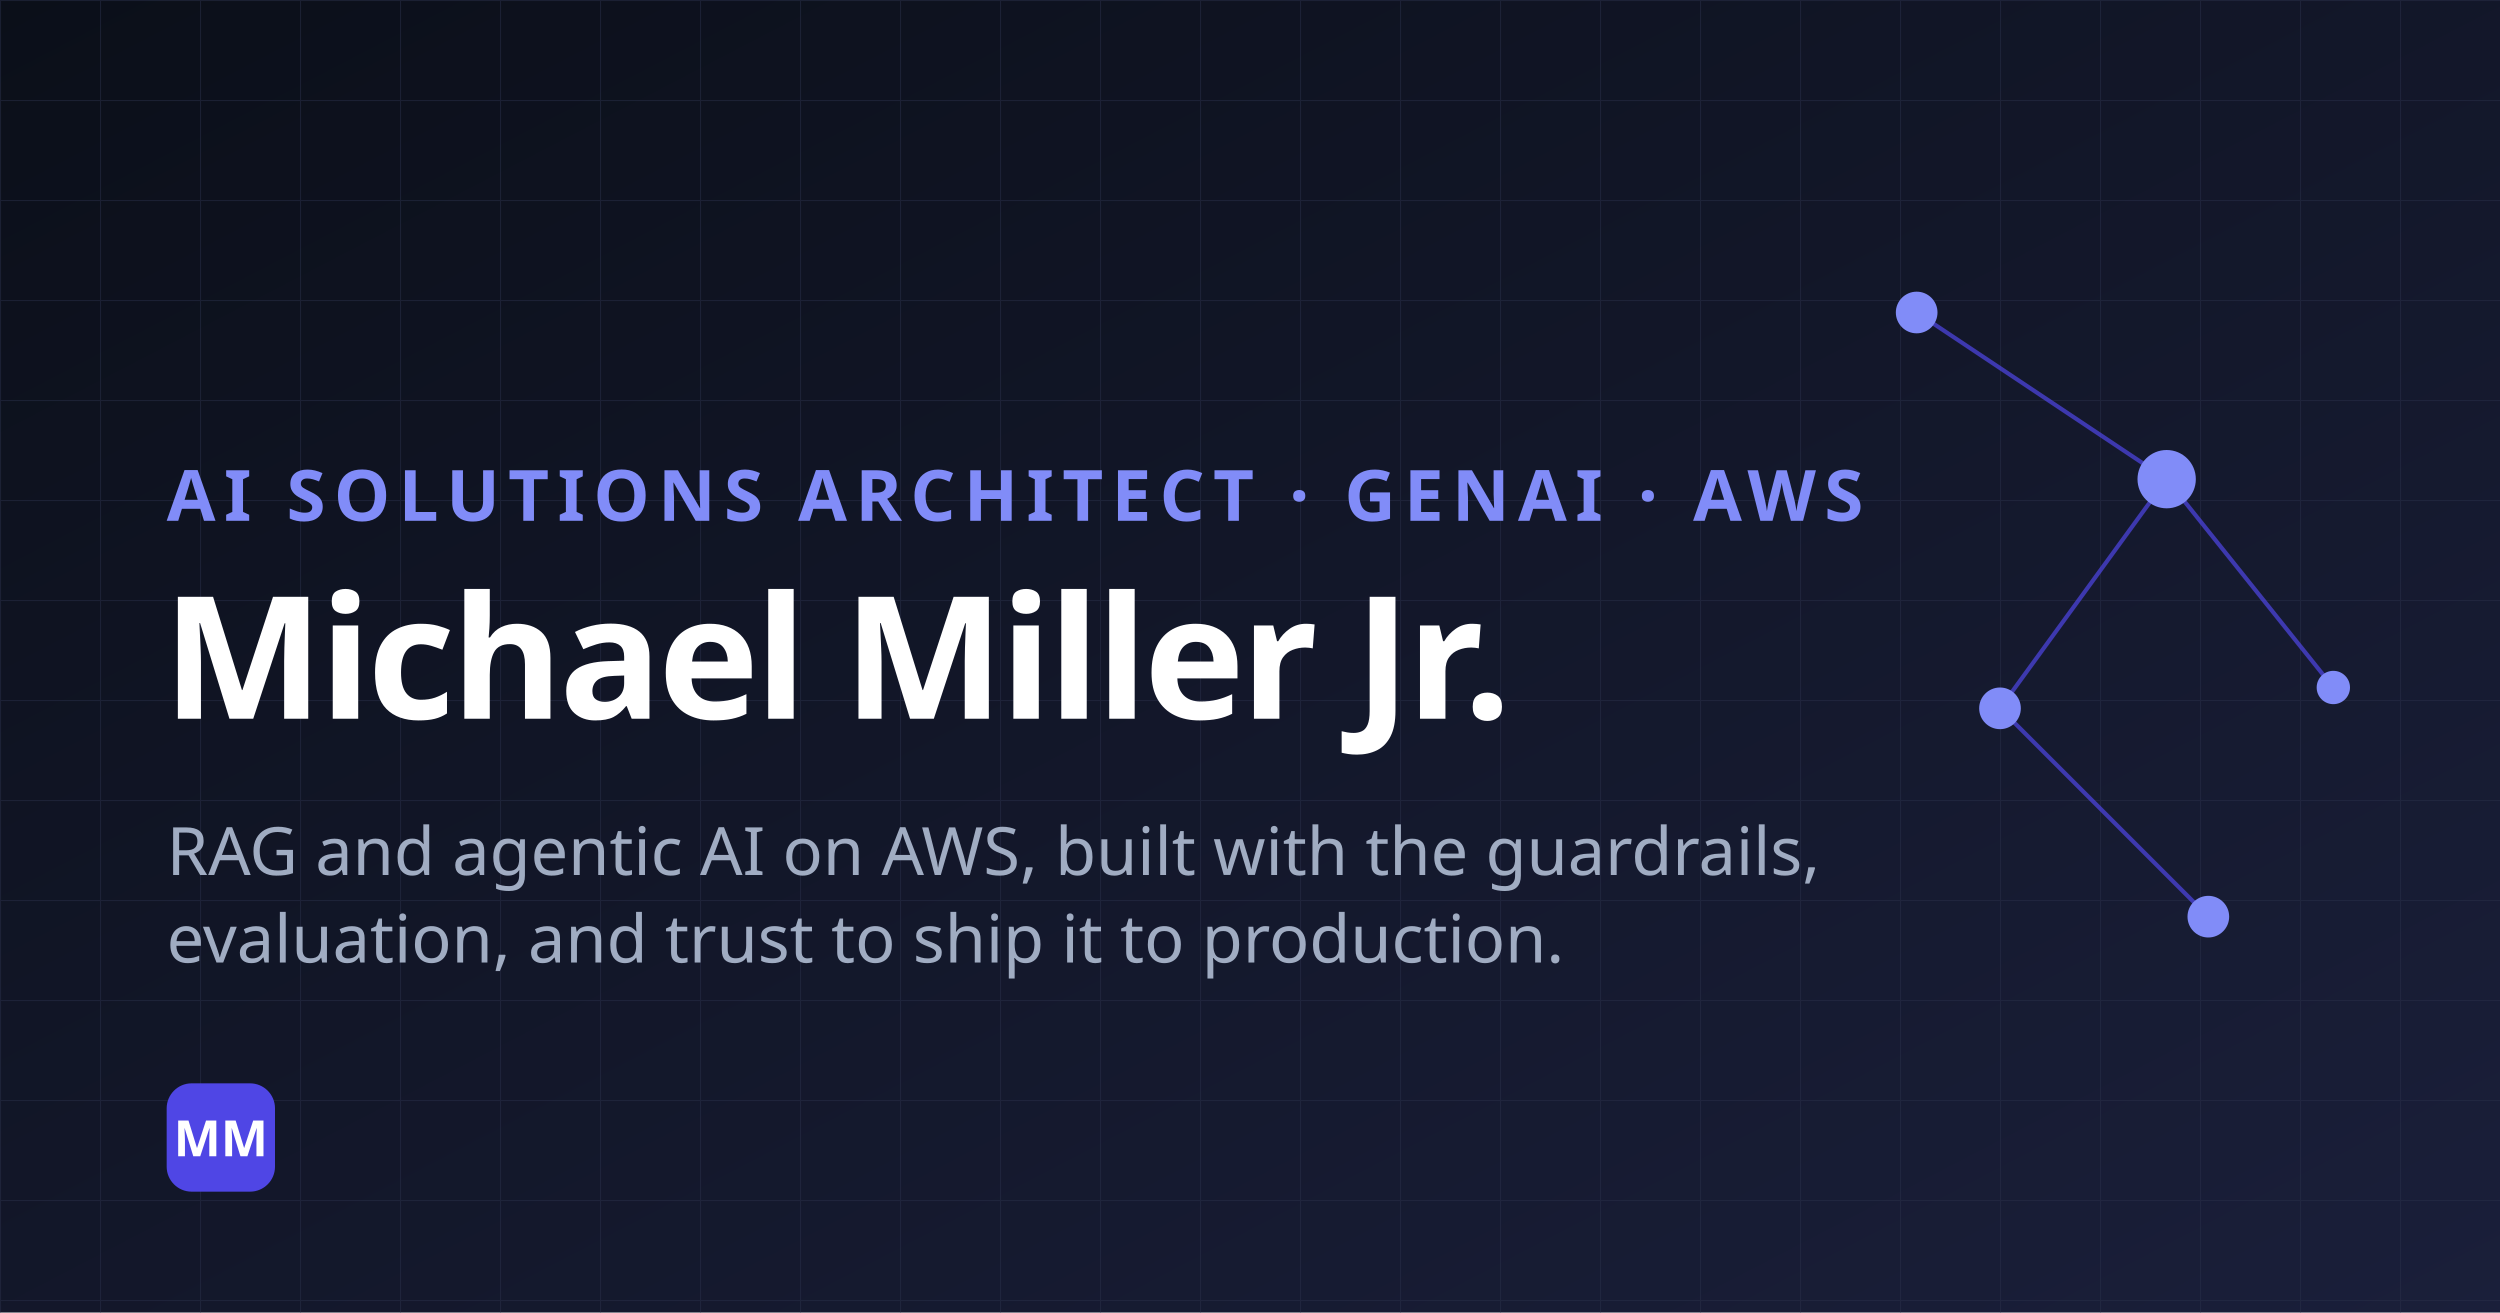
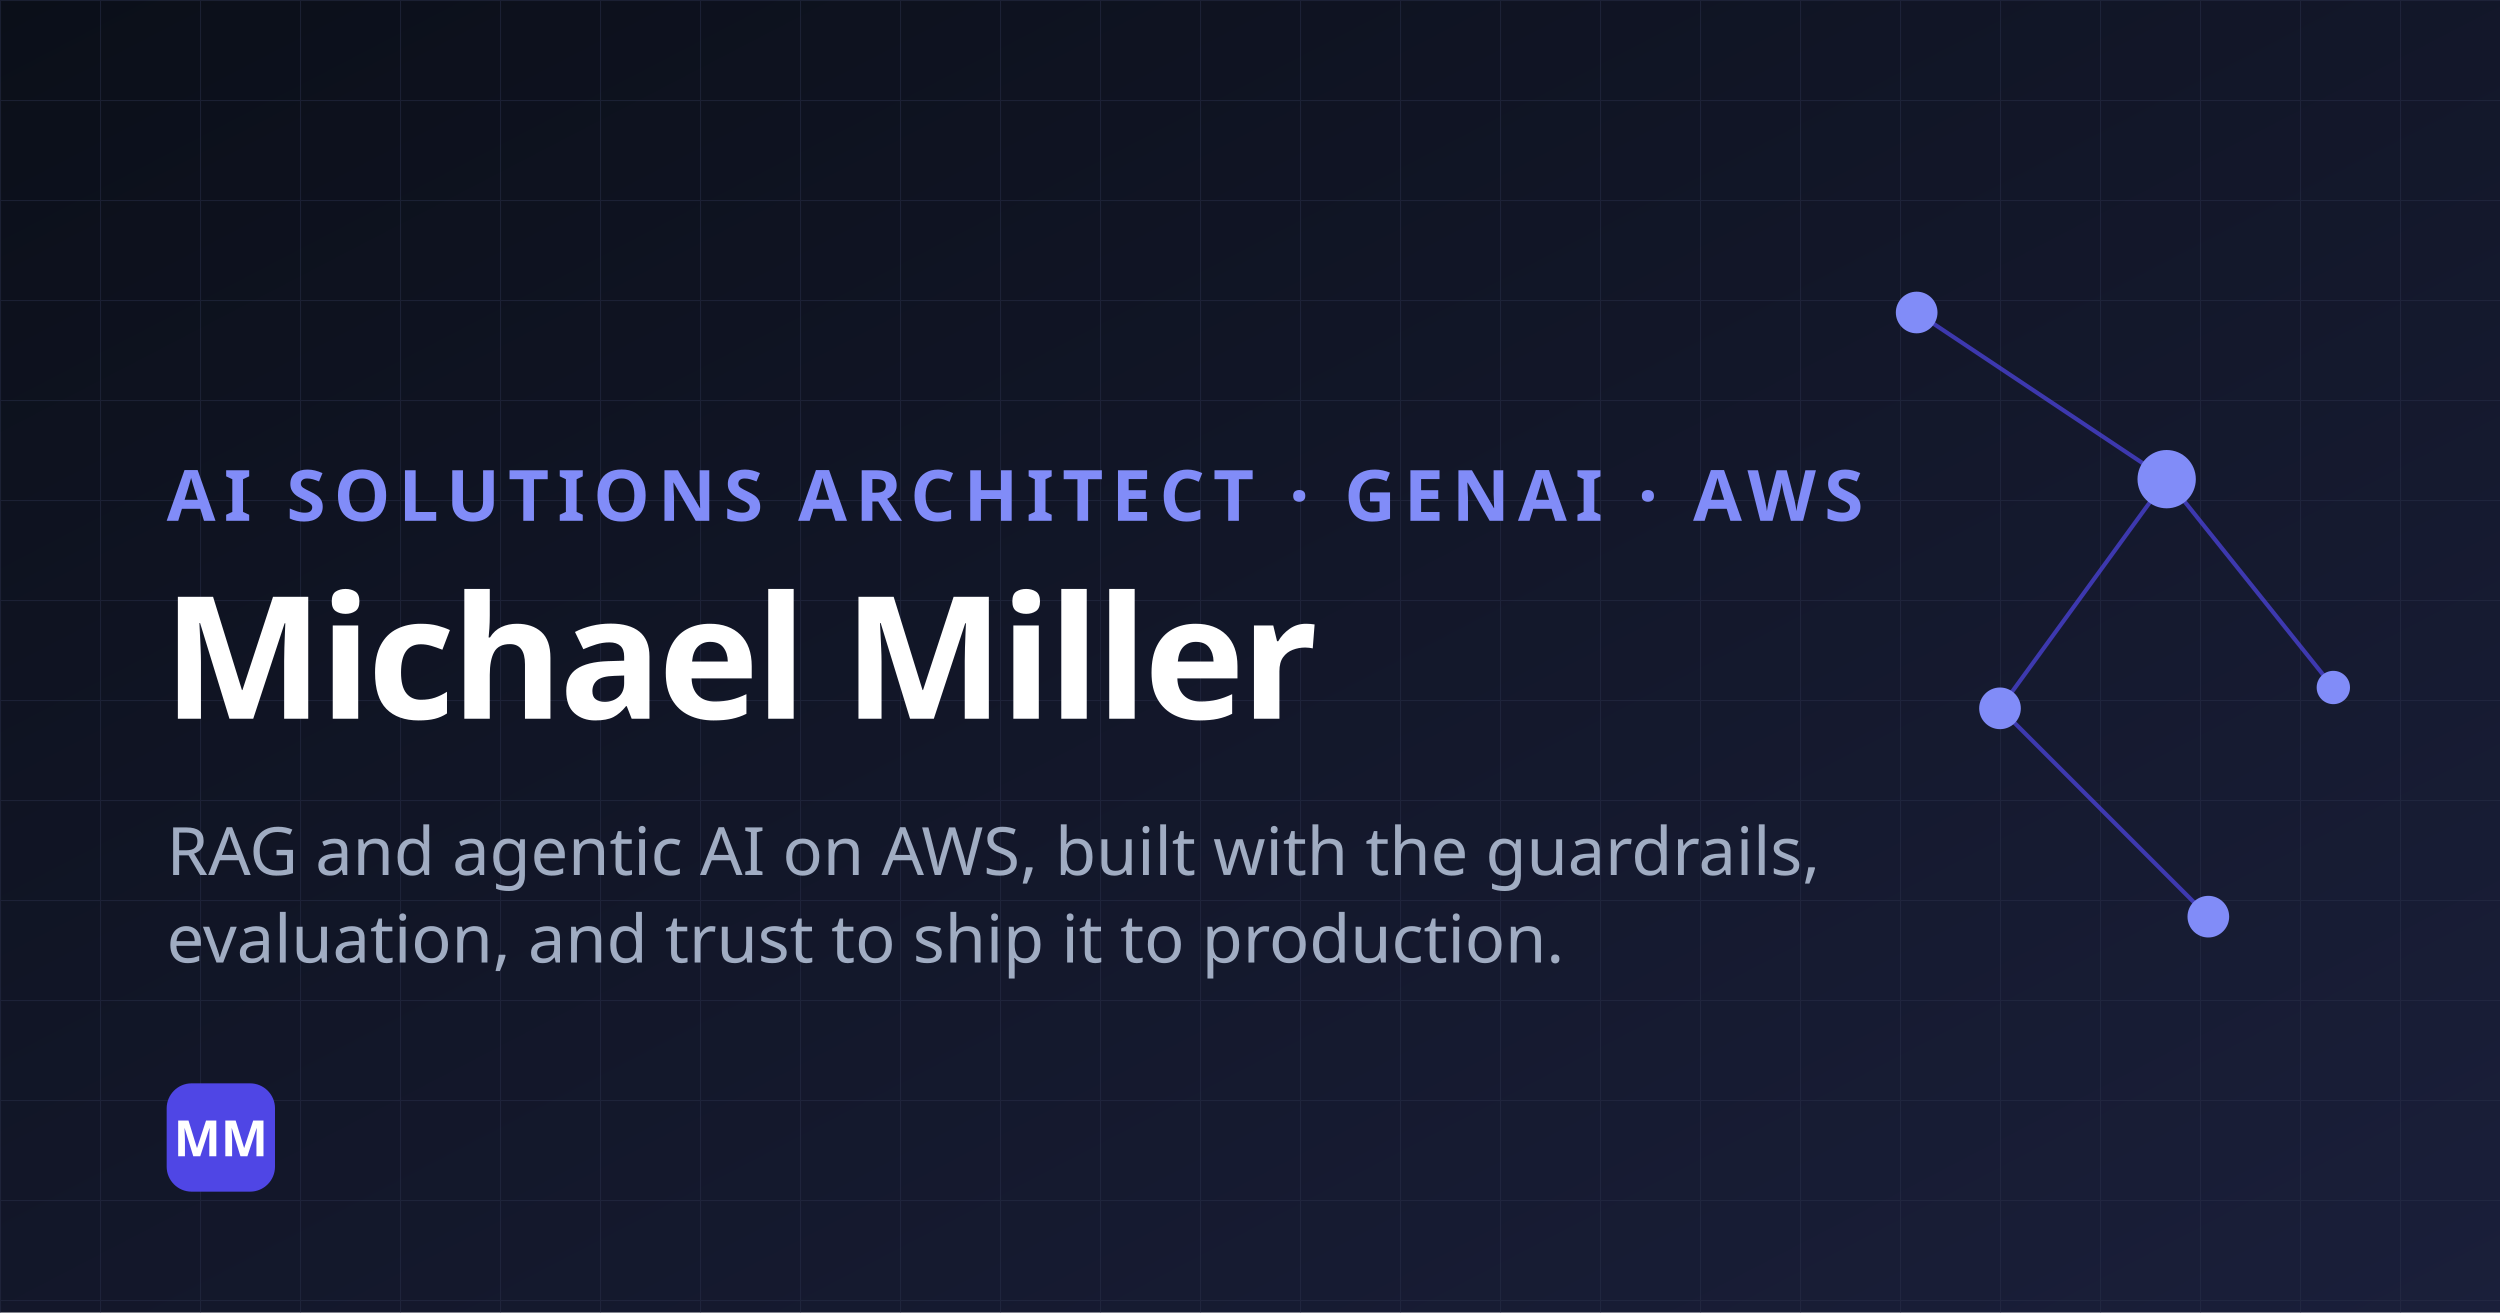
<svg xmlns="http://www.w3.org/2000/svg" viewBox="0 0 1200 630" width="1200" height="630">
  <defs>
    <linearGradient id="bg" x1="0" y1="0" x2="1" y2="1">
      <stop offset="0" stop-color="#0b0f19" />
      <stop offset="1" stop-color="#1a1f3a" />
    </linearGradient>
    <pattern id="grid" width="48" height="48" patternUnits="userSpaceOnUse">
      <path d="M48 0H0V48" fill="none" stroke="#2a2f4a" stroke-width="1" />
    </pattern>
  </defs>
  <rect width="1200" height="630" fill="url(#bg)" />
  <rect width="1200" height="630" fill="url(#grid)" opacity="0.5" />
  <g stroke="#4f46e5" stroke-width="2" opacity="0.7">
    <line x1="920" y1="150" x2="1040" y2="230" />
    <line x1="1040" y1="230" x2="960" y2="340" />
    <line x1="1040" y1="230" x2="1120" y2="330" />
    <line x1="960" y1="340" x2="1060" y2="440" />
  </g>
  <g fill="#818cf8">
    <circle cx="920" cy="150" r="10" />
    <circle cx="1040" cy="230" r="14" />
    <circle cx="960" cy="340" r="10" />
    <circle cx="1120" cy="330" r="8" />
    <circle cx="1060" cy="440" r="10" />
  </g>
  <text x="80" y="250" font-family="'Segoe UI', system-ui, sans-serif" font-size="34" font-weight="600" fill="#818cf8" letter-spacing="4">AI SOLUTIONS ARCHITECT · GENAI · AWS</text>
-   <text x="78" y="345" font-family="'Segoe UI', system-ui, sans-serif" font-size="82" font-weight="700" fill="#ffffff" letter-spacing="-2">Michael Miller Jr.</text>
+   <text x="78" y="345" font-family="'Segoe UI', system-ui, sans-serif" font-size="82" font-weight="700" fill="#ffffff" letter-spacing="-2">Michael Miller</text>
  <text x="80" y="420" font-family="'Segoe UI', system-ui, sans-serif" font-size="32" fill="#a0acc2">RAG and agentic AI on AWS, built with the guardrails,</text>
  <text x="80" y="462" font-family="'Segoe UI', system-ui, sans-serif" font-size="32" fill="#a0acc2">evaluation, and trust to ship it to production.</text>
  <g transform="translate(80,520)">
    <rect width="52" height="52" rx="12" fill="#4f46e5" />
    <text x="26" y="35" font-family="'Segoe UI', system-ui, sans-serif" font-size="24" font-weight="700" fill="#ffffff" text-anchor="middle">MM</text>
  </g>
</svg>
